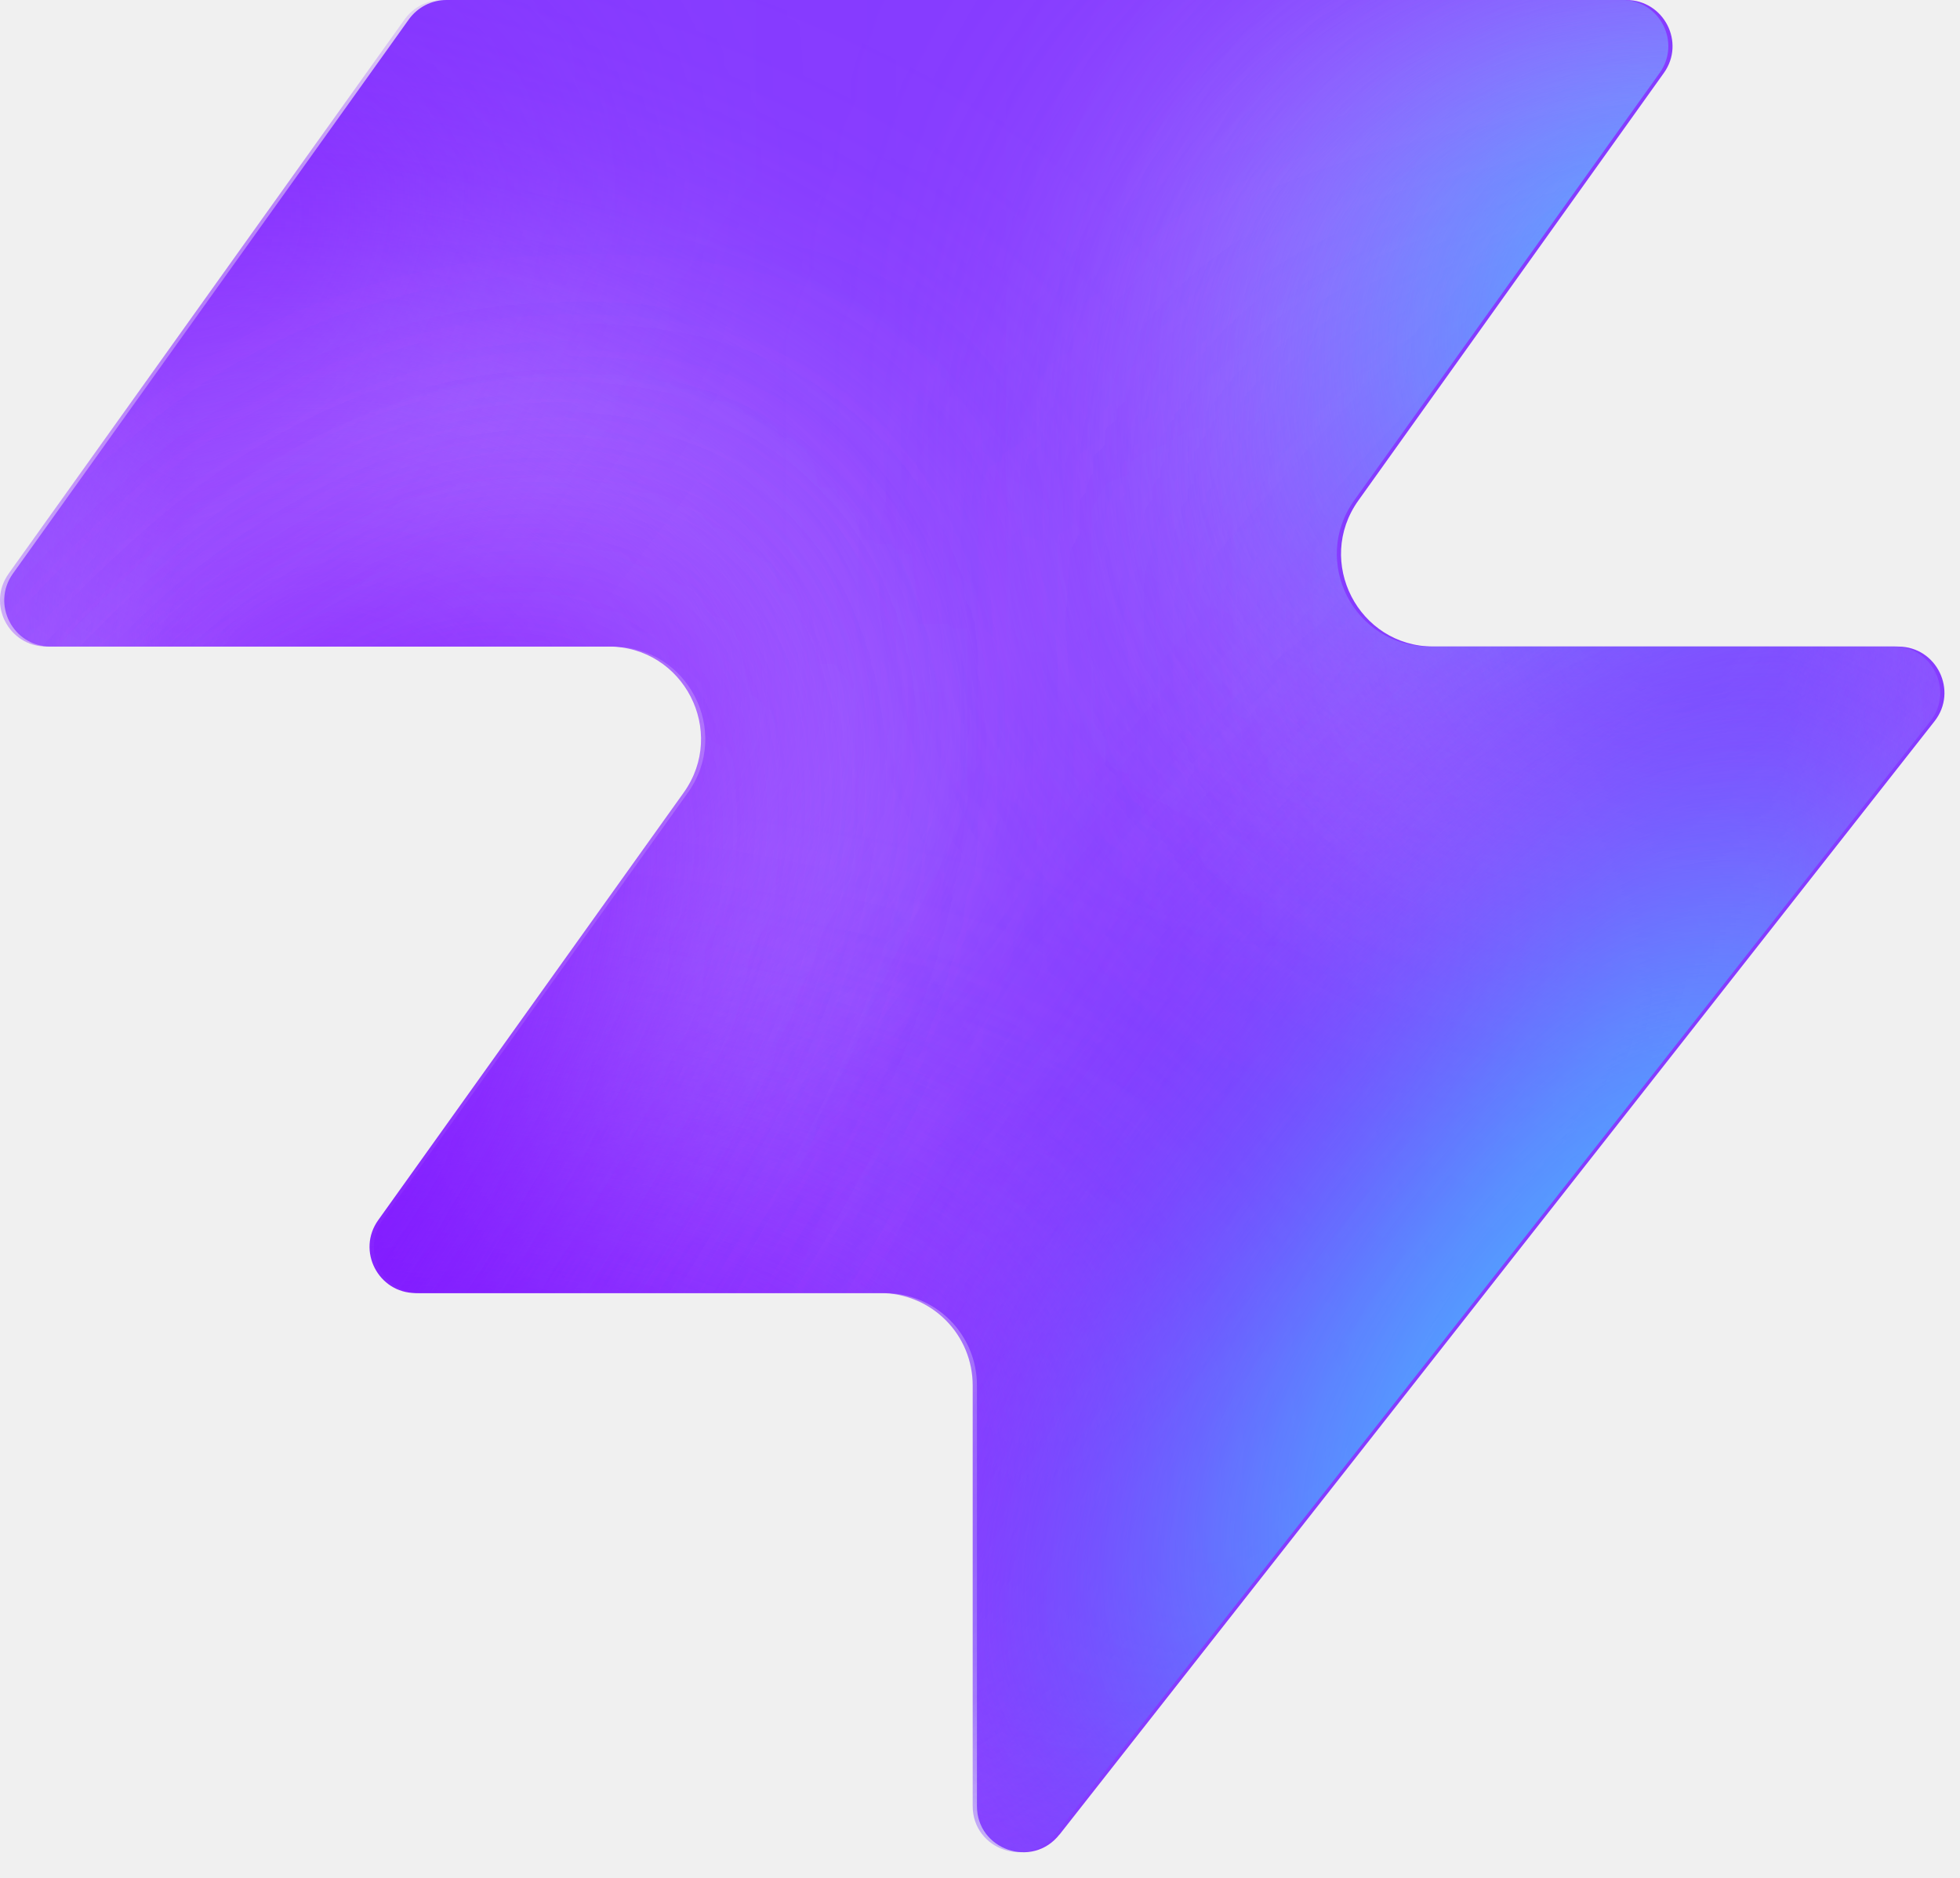
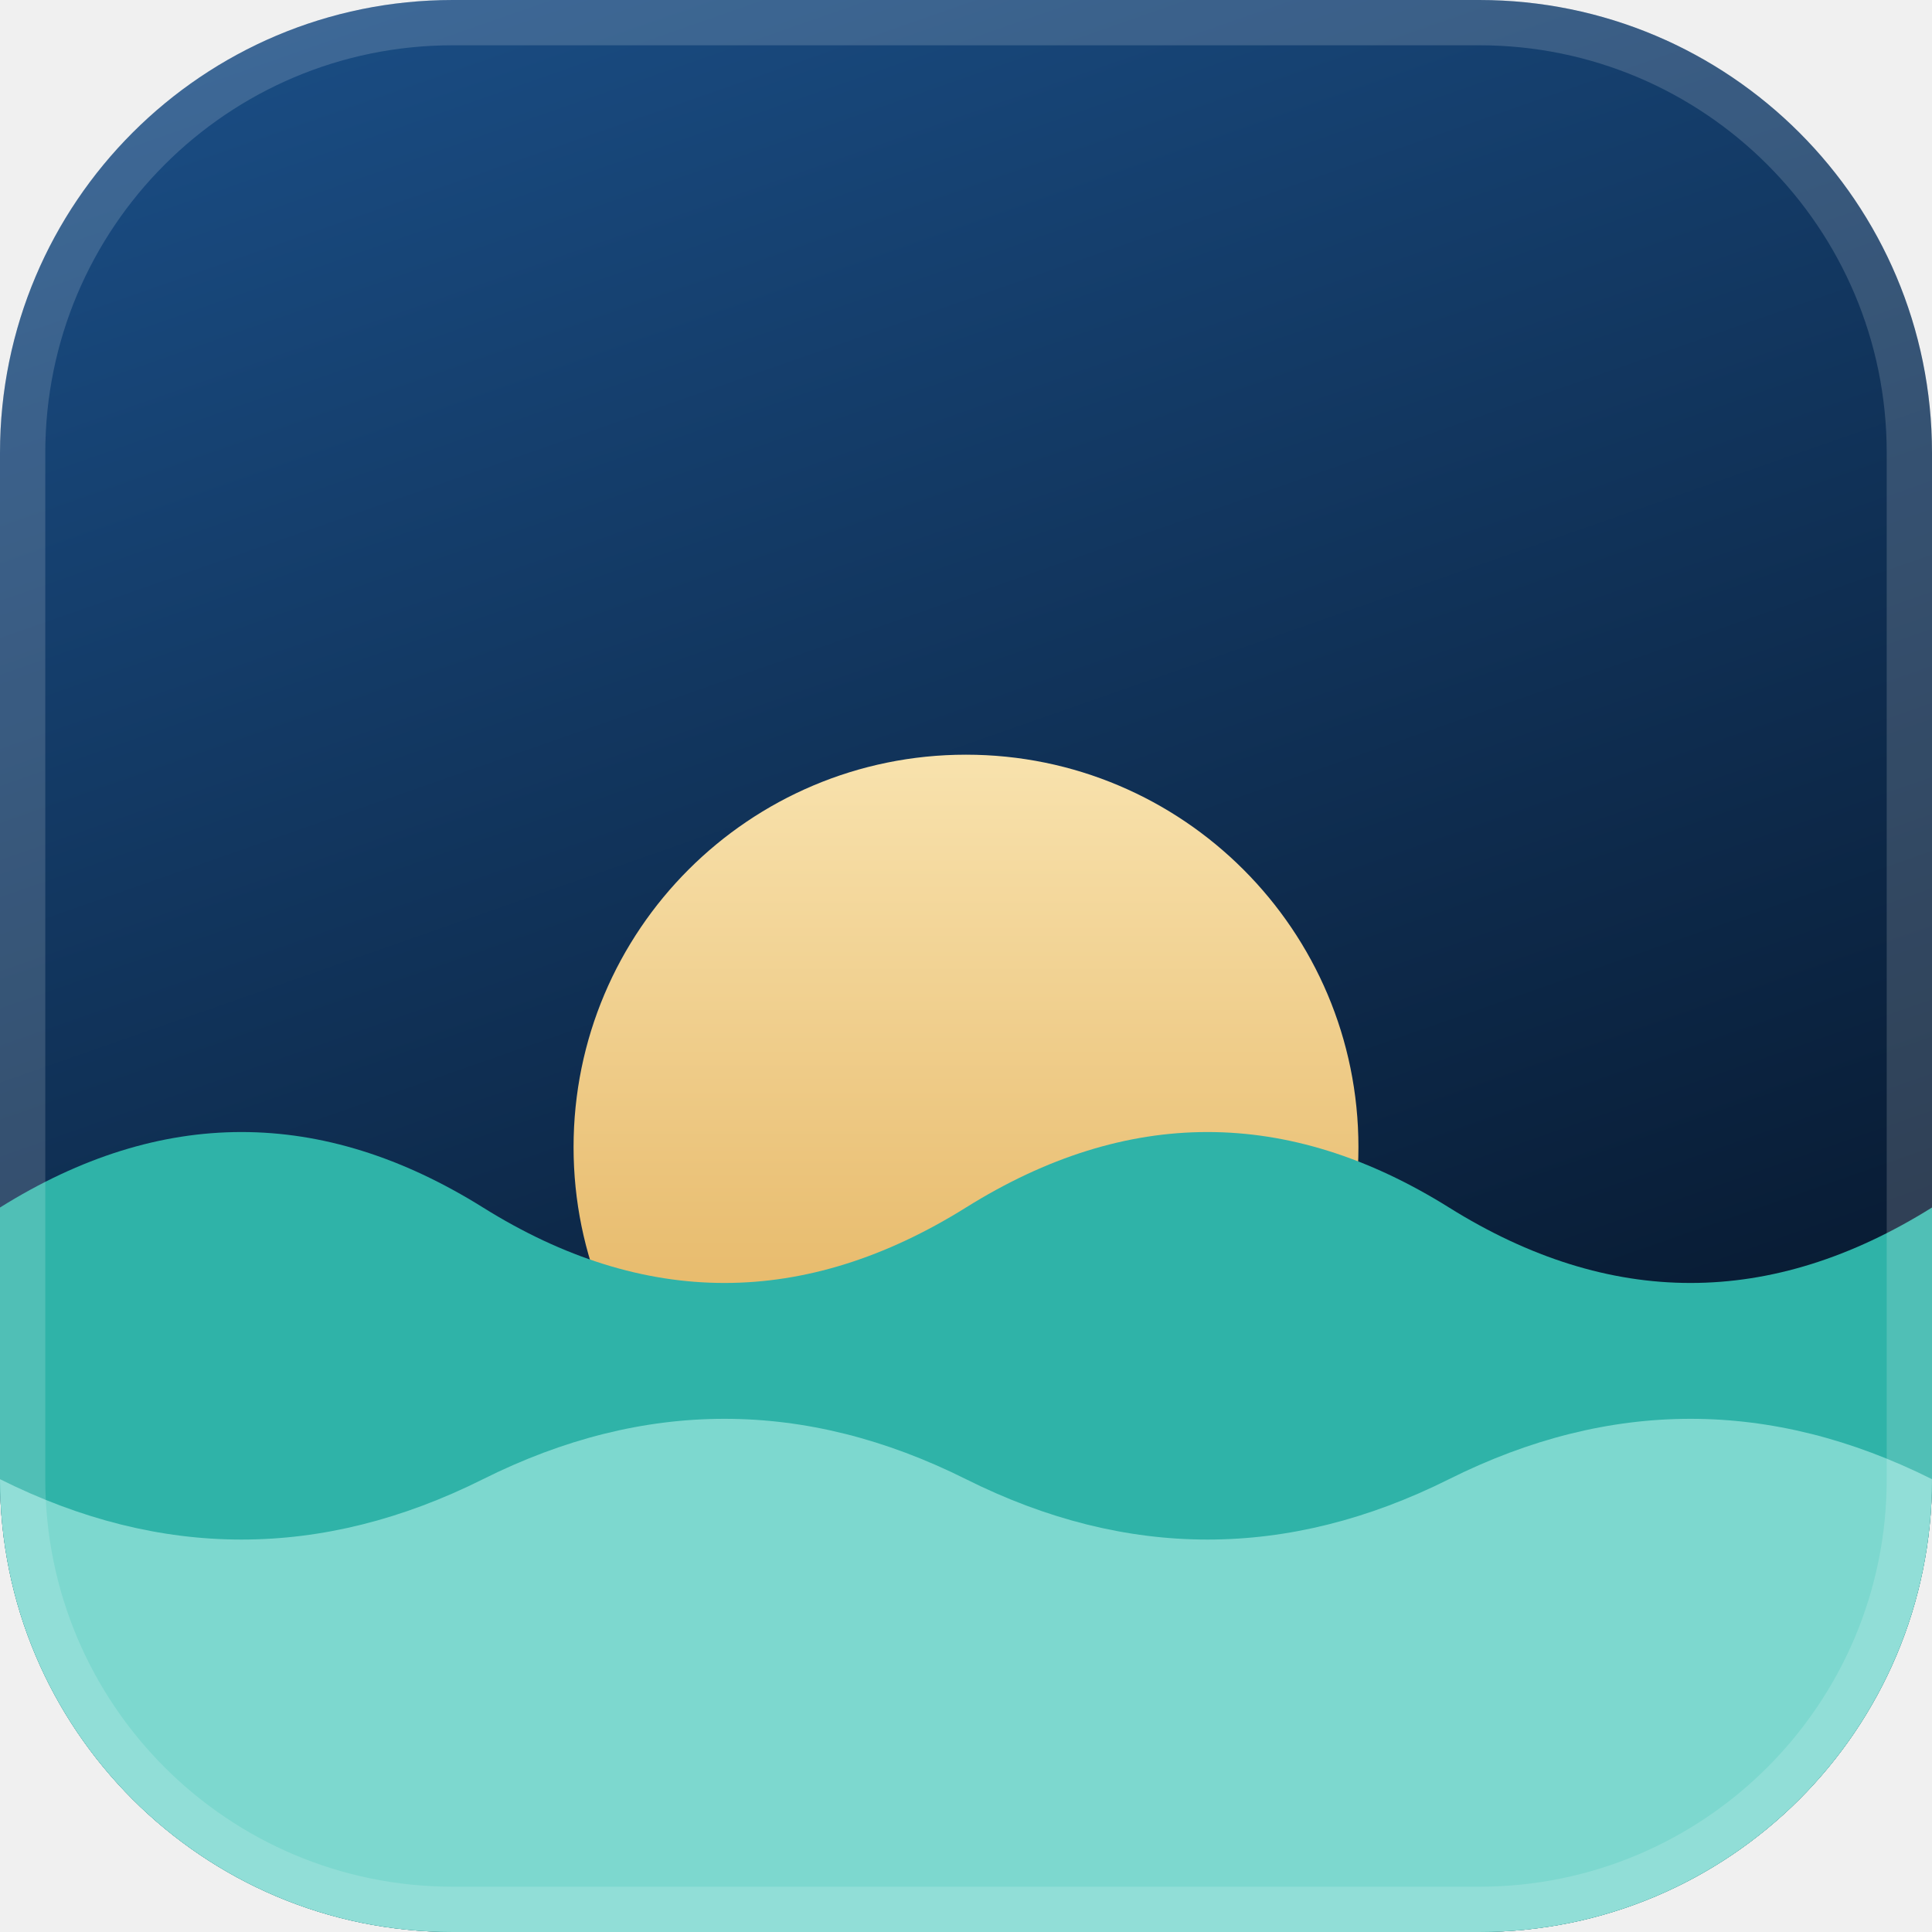
- <svg xmlns="http://www.w3.org/2000/svg" width="48" height="46" fill="none" viewBox="0 0 48 46">
-   <path fill="#863bff" d="M25.946 44.938c-.664.845-2.021.375-2.021-.698V33.937a2.26 2.26 0 0 0-2.262-2.262H10.287c-.92 0-1.456-1.04-.92-1.788l7.48-10.471c1.07-1.497 0-3.578-1.842-3.578H1.237c-.92 0-1.456-1.04-.92-1.788L10.013.474c.214-.297.556-.474.92-.474h28.894c.92 0 1.456 1.04.92 1.788l-7.48 10.471c-1.07 1.498 0 3.579 1.842 3.579h11.377c.943 0 1.473 1.088.89 1.83L25.947 44.94z" style="fill:#863bff;fill:color(display-p3 .525 .23 1);fill-opacity:1" />
-   <mask id="a" width="48" height="46" x="0" y="0" maskUnits="userSpaceOnUse" style="mask-type:alpha">
-     <path fill="#000" d="M25.842 44.938c-.664.844-2.021.375-2.021-.698V33.937a2.26 2.26 0 0 0-2.262-2.262H10.183c-.92 0-1.456-1.04-.92-1.788l7.48-10.471c1.07-1.498 0-3.579-1.842-3.579H1.133c-.92 0-1.456-1.04-.92-1.787L9.91.473c.214-.297.556-.474.92-.474h28.894c.92 0 1.456 1.04.92 1.788l-7.48 10.471c-1.07 1.498 0 3.578 1.842 3.578h11.377c.943 0 1.473 1.088.89 1.832L25.843 44.94z" style="fill:#000;fill-opacity:1" />
-   </mask>
-   <g mask="url(#a)">
-     <g filter="url(#b)">
-       <ellipse cx="5.508" cy="14.704" fill="#ede6ff" rx="5.508" ry="14.704" style="fill:#ede6ff;fill:color(display-p3 .927 .903 1);fill-opacity:1" transform="matrix(.00324 1 1 -.00324 -4.47 31.516)" />
-     </g>
-     <g filter="url(#c)">
-       <ellipse cx="10.399" cy="29.851" fill="#ede6ff" rx="10.399" ry="29.851" style="fill:#ede6ff;fill:color(display-p3 .927 .903 1);fill-opacity:1" transform="matrix(.00324 1 1 -.00324 -39.328 7.883)" />
-     </g>
-     <g filter="url(#d)">
-       <ellipse cx="5.508" cy="30.487" fill="#7e14ff" rx="5.508" ry="30.487" style="fill:#7e14ff;fill:color(display-p3 .492 .077 1);fill-opacity:1" transform="rotate(89.814 -25.913 -14.639)scale(1 -1)" />
-     </g>
-     <g filter="url(#e)">
-       <ellipse cx="5.508" cy="30.599" fill="#7e14ff" rx="5.508" ry="30.599" style="fill:#7e14ff;fill:color(display-p3 .492 .077 1);fill-opacity:1" transform="rotate(89.814 -32.644 -3.334)scale(1 -1)" />
-     </g>
-     <g filter="url(#f)">
-       <ellipse cx="5.508" cy="30.599" fill="#7e14ff" rx="5.508" ry="30.599" style="fill:#7e14ff;fill:color(display-p3 .492 .077 1);fill-opacity:1" transform="matrix(.00324 1 1 -.00324 -34.34 30.47)" />
-     </g>
-     <g filter="url(#g)">
-       <ellipse cx="14.072" cy="22.078" fill="#ede6ff" rx="14.072" ry="22.078" style="fill:#ede6ff;fill:color(display-p3 .927 .903 1);fill-opacity:1" transform="rotate(93.35 24.506 48.493)scale(-1 1)" />
-     </g>
-     <g filter="url(#h)">
-       <ellipse cx="3.47" cy="21.501" fill="#7e14ff" rx="3.47" ry="21.501" style="fill:#7e14ff;fill:color(display-p3 .492 .077 1);fill-opacity:1" transform="rotate(89.009 28.708 47.59)scale(-1 1)" />
-     </g>
-     <g filter="url(#i)">
-       <ellipse cx="3.47" cy="21.501" fill="#7e14ff" rx="3.47" ry="21.501" style="fill:#7e14ff;fill:color(display-p3 .492 .077 1);fill-opacity:1" transform="rotate(89.009 28.708 47.59)scale(-1 1)" />
-     </g>
-     <g filter="url(#j)">
-       <ellipse cx=".387" cy="8.972" fill="#7e14ff" rx="4.407" ry="29.108" style="fill:#7e14ff;fill:color(display-p3 .492 .077 1);fill-opacity:1" transform="rotate(39.51 .387 8.972)" />
-     </g>
-     <g filter="url(#k)">
-       <ellipse cx="47.523" cy="-6.092" fill="#7e14ff" rx="4.407" ry="29.108" style="fill:#7e14ff;fill:color(display-p3 .492 .077 1);fill-opacity:1" transform="rotate(37.892 47.523 -6.092)" />
-     </g>
-     <g filter="url(#l)">
-       <ellipse cx="41.412" cy="6.333" fill="#47bfff" rx="5.971" ry="9.665" style="fill:#47bfff;fill:color(display-p3 .28 .748 1);fill-opacity:1" transform="rotate(37.892 41.412 6.333)" />
-     </g>
-     <g filter="url(#m)">
-       <ellipse cx="-1.879" cy="38.332" fill="#7e14ff" rx="4.407" ry="29.108" style="fill:#7e14ff;fill:color(display-p3 .492 .077 1);fill-opacity:1" transform="rotate(37.892 -1.88 38.332)" />
-     </g>
-     <g filter="url(#n)">
-       <ellipse cx="-1.879" cy="38.332" fill="#7e14ff" rx="4.407" ry="29.108" style="fill:#7e14ff;fill:color(display-p3 .492 .077 1);fill-opacity:1" transform="rotate(37.892 -1.88 38.332)" />
-     </g>
-     <g filter="url(#o)">
-       <ellipse cx="35.651" cy="29.907" fill="#7e14ff" rx="4.407" ry="29.108" style="fill:#7e14ff;fill:color(display-p3 .492 .077 1);fill-opacity:1" transform="rotate(37.892 35.651 29.907)" />
-     </g>
-     <g filter="url(#p)">
-       <ellipse cx="38.418" cy="32.4" fill="#47bfff" rx="5.971" ry="15.297" style="fill:#47bfff;fill:color(display-p3 .28 .748 1);fill-opacity:1" transform="rotate(37.892 38.418 32.4)" />
-     </g>
+ <svg xmlns="http://www.w3.org/2000/svg" width="64" height="64" viewBox="0 0 64 64">
+   <defs>
+     <linearGradient id="bg" x1="0" y1="0" x2="0.35" y2="1">
+       <stop offset="0" stop-color="#1b5089" />
+       <stop offset="1" stop-color="#061529" />
+     </linearGradient>
+     <linearGradient id="sun" x1="0" y1="0" x2="0" y2="1">
+       <stop offset="0" stop-color="#f8e2ad" />
+       <stop offset="1" stop-color="#e0a94f" />
+     </linearGradient>
+     <clipPath id="clip">
+       <rect width="64" height="64" rx="15" />
+     </clipPath>
+   </defs>
+   <rect width="64" height="64" rx="15" fill="url(#bg)" />
+   <g clip-path="url(#clip)">
+     <circle cx="32" cy="38" r="13" fill="url(#sun)" />
+     <path d="M-32 40 q8 -5 16 0 t16 0 t16 0 t16 0 t16 0 t16 0 t16 0 t16 0 V64 H-32 Z" fill="#2fb3a8" />
+     <path d="M-32 49 q8 4 16 0 t16 0 t16 0 t16 0 t16 0 t16 0 t16 0 t16 0 V64 H-32 Z" fill="#7dd8cf" />
  </g>
-   <defs>
-     <filter id="b" width="60.045" height="41.654" x="-19.77" y="16.149" color-interpolation-filters="sRGB" filterUnits="userSpaceOnUse">
-       <feFlood flood-opacity="0" result="BackgroundImageFix" />
-       <feBlend in="SourceGraphic" in2="BackgroundImageFix" result="shape" />
-       <feGaussianBlur result="effect1_foregroundBlur_2002_17158" stdDeviation="7.659" />
-     </filter>
-     <filter id="c" width="90.34" height="51.437" x="-54.613" y="-7.533" color-interpolation-filters="sRGB" filterUnits="userSpaceOnUse">
-       <feFlood flood-opacity="0" result="BackgroundImageFix" />
-       <feBlend in="SourceGraphic" in2="BackgroundImageFix" result="shape" />
-       <feGaussianBlur result="effect1_foregroundBlur_2002_17158" stdDeviation="7.659" />
-     </filter>
-     <filter id="d" width="79.355" height="29.4" x="-49.64" y="2.03" color-interpolation-filters="sRGB" filterUnits="userSpaceOnUse">
-       <feFlood flood-opacity="0" result="BackgroundImageFix" />
-       <feBlend in="SourceGraphic" in2="BackgroundImageFix" result="shape" />
-       <feGaussianBlur result="effect1_foregroundBlur_2002_17158" stdDeviation="4.596" />
-     </filter>
-     <filter id="e" width="79.579" height="29.4" x="-45.045" y="20.029" color-interpolation-filters="sRGB" filterUnits="userSpaceOnUse">
-       <feFlood flood-opacity="0" result="BackgroundImageFix" />
-       <feBlend in="SourceGraphic" in2="BackgroundImageFix" result="shape" />
-       <feGaussianBlur result="effect1_foregroundBlur_2002_17158" stdDeviation="4.596" />
-     </filter>
-     <filter id="f" width="79.579" height="29.4" x="-43.513" y="21.178" color-interpolation-filters="sRGB" filterUnits="userSpaceOnUse">
-       <feFlood flood-opacity="0" result="BackgroundImageFix" />
-       <feBlend in="SourceGraphic" in2="BackgroundImageFix" result="shape" />
-       <feGaussianBlur result="effect1_foregroundBlur_2002_17158" stdDeviation="4.596" />
-     </filter>
-     <filter id="g" width="74.749" height="58.852" x="15.756" y="-17.901" color-interpolation-filters="sRGB" filterUnits="userSpaceOnUse">
-       <feFlood flood-opacity="0" result="BackgroundImageFix" />
-       <feBlend in="SourceGraphic" in2="BackgroundImageFix" result="shape" />
-       <feGaussianBlur result="effect1_foregroundBlur_2002_17158" stdDeviation="7.659" />
-     </filter>
-     <filter id="h" width="61.377" height="25.362" x="23.548" y="2.284" color-interpolation-filters="sRGB" filterUnits="userSpaceOnUse">
-       <feFlood flood-opacity="0" result="BackgroundImageFix" />
-       <feBlend in="SourceGraphic" in2="BackgroundImageFix" result="shape" />
-       <feGaussianBlur result="effect1_foregroundBlur_2002_17158" stdDeviation="4.596" />
-     </filter>
-     <filter id="i" width="61.377" height="25.362" x="23.548" y="2.284" color-interpolation-filters="sRGB" filterUnits="userSpaceOnUse">
-       <feFlood flood-opacity="0" result="BackgroundImageFix" />
-       <feBlend in="SourceGraphic" in2="BackgroundImageFix" result="shape" />
-       <feGaussianBlur result="effect1_foregroundBlur_2002_17158" stdDeviation="4.596" />
-     </filter>
-     <filter id="j" width="56.045" height="63.649" x="-27.636" y="-22.853" color-interpolation-filters="sRGB" filterUnits="userSpaceOnUse">
-       <feFlood flood-opacity="0" result="BackgroundImageFix" />
-       <feBlend in="SourceGraphic" in2="BackgroundImageFix" result="shape" />
-       <feGaussianBlur result="effect1_foregroundBlur_2002_17158" stdDeviation="4.596" />
-     </filter>
-     <filter id="k" width="54.814" height="64.646" x="20.116" y="-38.415" color-interpolation-filters="sRGB" filterUnits="userSpaceOnUse">
-       <feFlood flood-opacity="0" result="BackgroundImageFix" />
-       <feBlend in="SourceGraphic" in2="BackgroundImageFix" result="shape" />
-       <feGaussianBlur result="effect1_foregroundBlur_2002_17158" stdDeviation="4.596" />
-     </filter>
-     <filter id="l" width="33.541" height="35.313" x="24.641" y="-11.323" color-interpolation-filters="sRGB" filterUnits="userSpaceOnUse">
-       <feFlood flood-opacity="0" result="BackgroundImageFix" />
-       <feBlend in="SourceGraphic" in2="BackgroundImageFix" result="shape" />
-       <feGaussianBlur result="effect1_foregroundBlur_2002_17158" stdDeviation="4.596" />
-     </filter>
-     <filter id="m" width="54.814" height="64.646" x="-29.286" y="6.009" color-interpolation-filters="sRGB" filterUnits="userSpaceOnUse">
-       <feFlood flood-opacity="0" result="BackgroundImageFix" />
-       <feBlend in="SourceGraphic" in2="BackgroundImageFix" result="shape" />
-       <feGaussianBlur result="effect1_foregroundBlur_2002_17158" stdDeviation="4.596" />
-     </filter>
-     <filter id="n" width="54.814" height="64.646" x="-29.286" y="6.009" color-interpolation-filters="sRGB" filterUnits="userSpaceOnUse">
-       <feFlood flood-opacity="0" result="BackgroundImageFix" />
-       <feBlend in="SourceGraphic" in2="BackgroundImageFix" result="shape" />
-       <feGaussianBlur result="effect1_foregroundBlur_2002_17158" stdDeviation="4.596" />
-     </filter>
-     <filter id="o" width="54.814" height="64.646" x="8.244" y="-2.416" color-interpolation-filters="sRGB" filterUnits="userSpaceOnUse">
-       <feFlood flood-opacity="0" result="BackgroundImageFix" />
-       <feBlend in="SourceGraphic" in2="BackgroundImageFix" result="shape" />
-       <feGaussianBlur result="effect1_foregroundBlur_2002_17158" stdDeviation="4.596" />
-     </filter>
-     <filter id="p" width="39.409" height="43.623" x="18.713" y="10.588" color-interpolation-filters="sRGB" filterUnits="userSpaceOnUse">
-       <feFlood flood-opacity="0" result="BackgroundImageFix" />
-       <feBlend in="SourceGraphic" in2="BackgroundImageFix" result="shape" />
-       <feGaussianBlur result="effect1_foregroundBlur_2002_17158" stdDeviation="4.596" />
-     </filter>
-   </defs>
+   <rect x="0.75" y="0.75" width="62.5" height="62.5" rx="14.25" fill="none" stroke="#ffffff" stroke-opacity="0.16" stroke-width="1.5" />
</svg>
